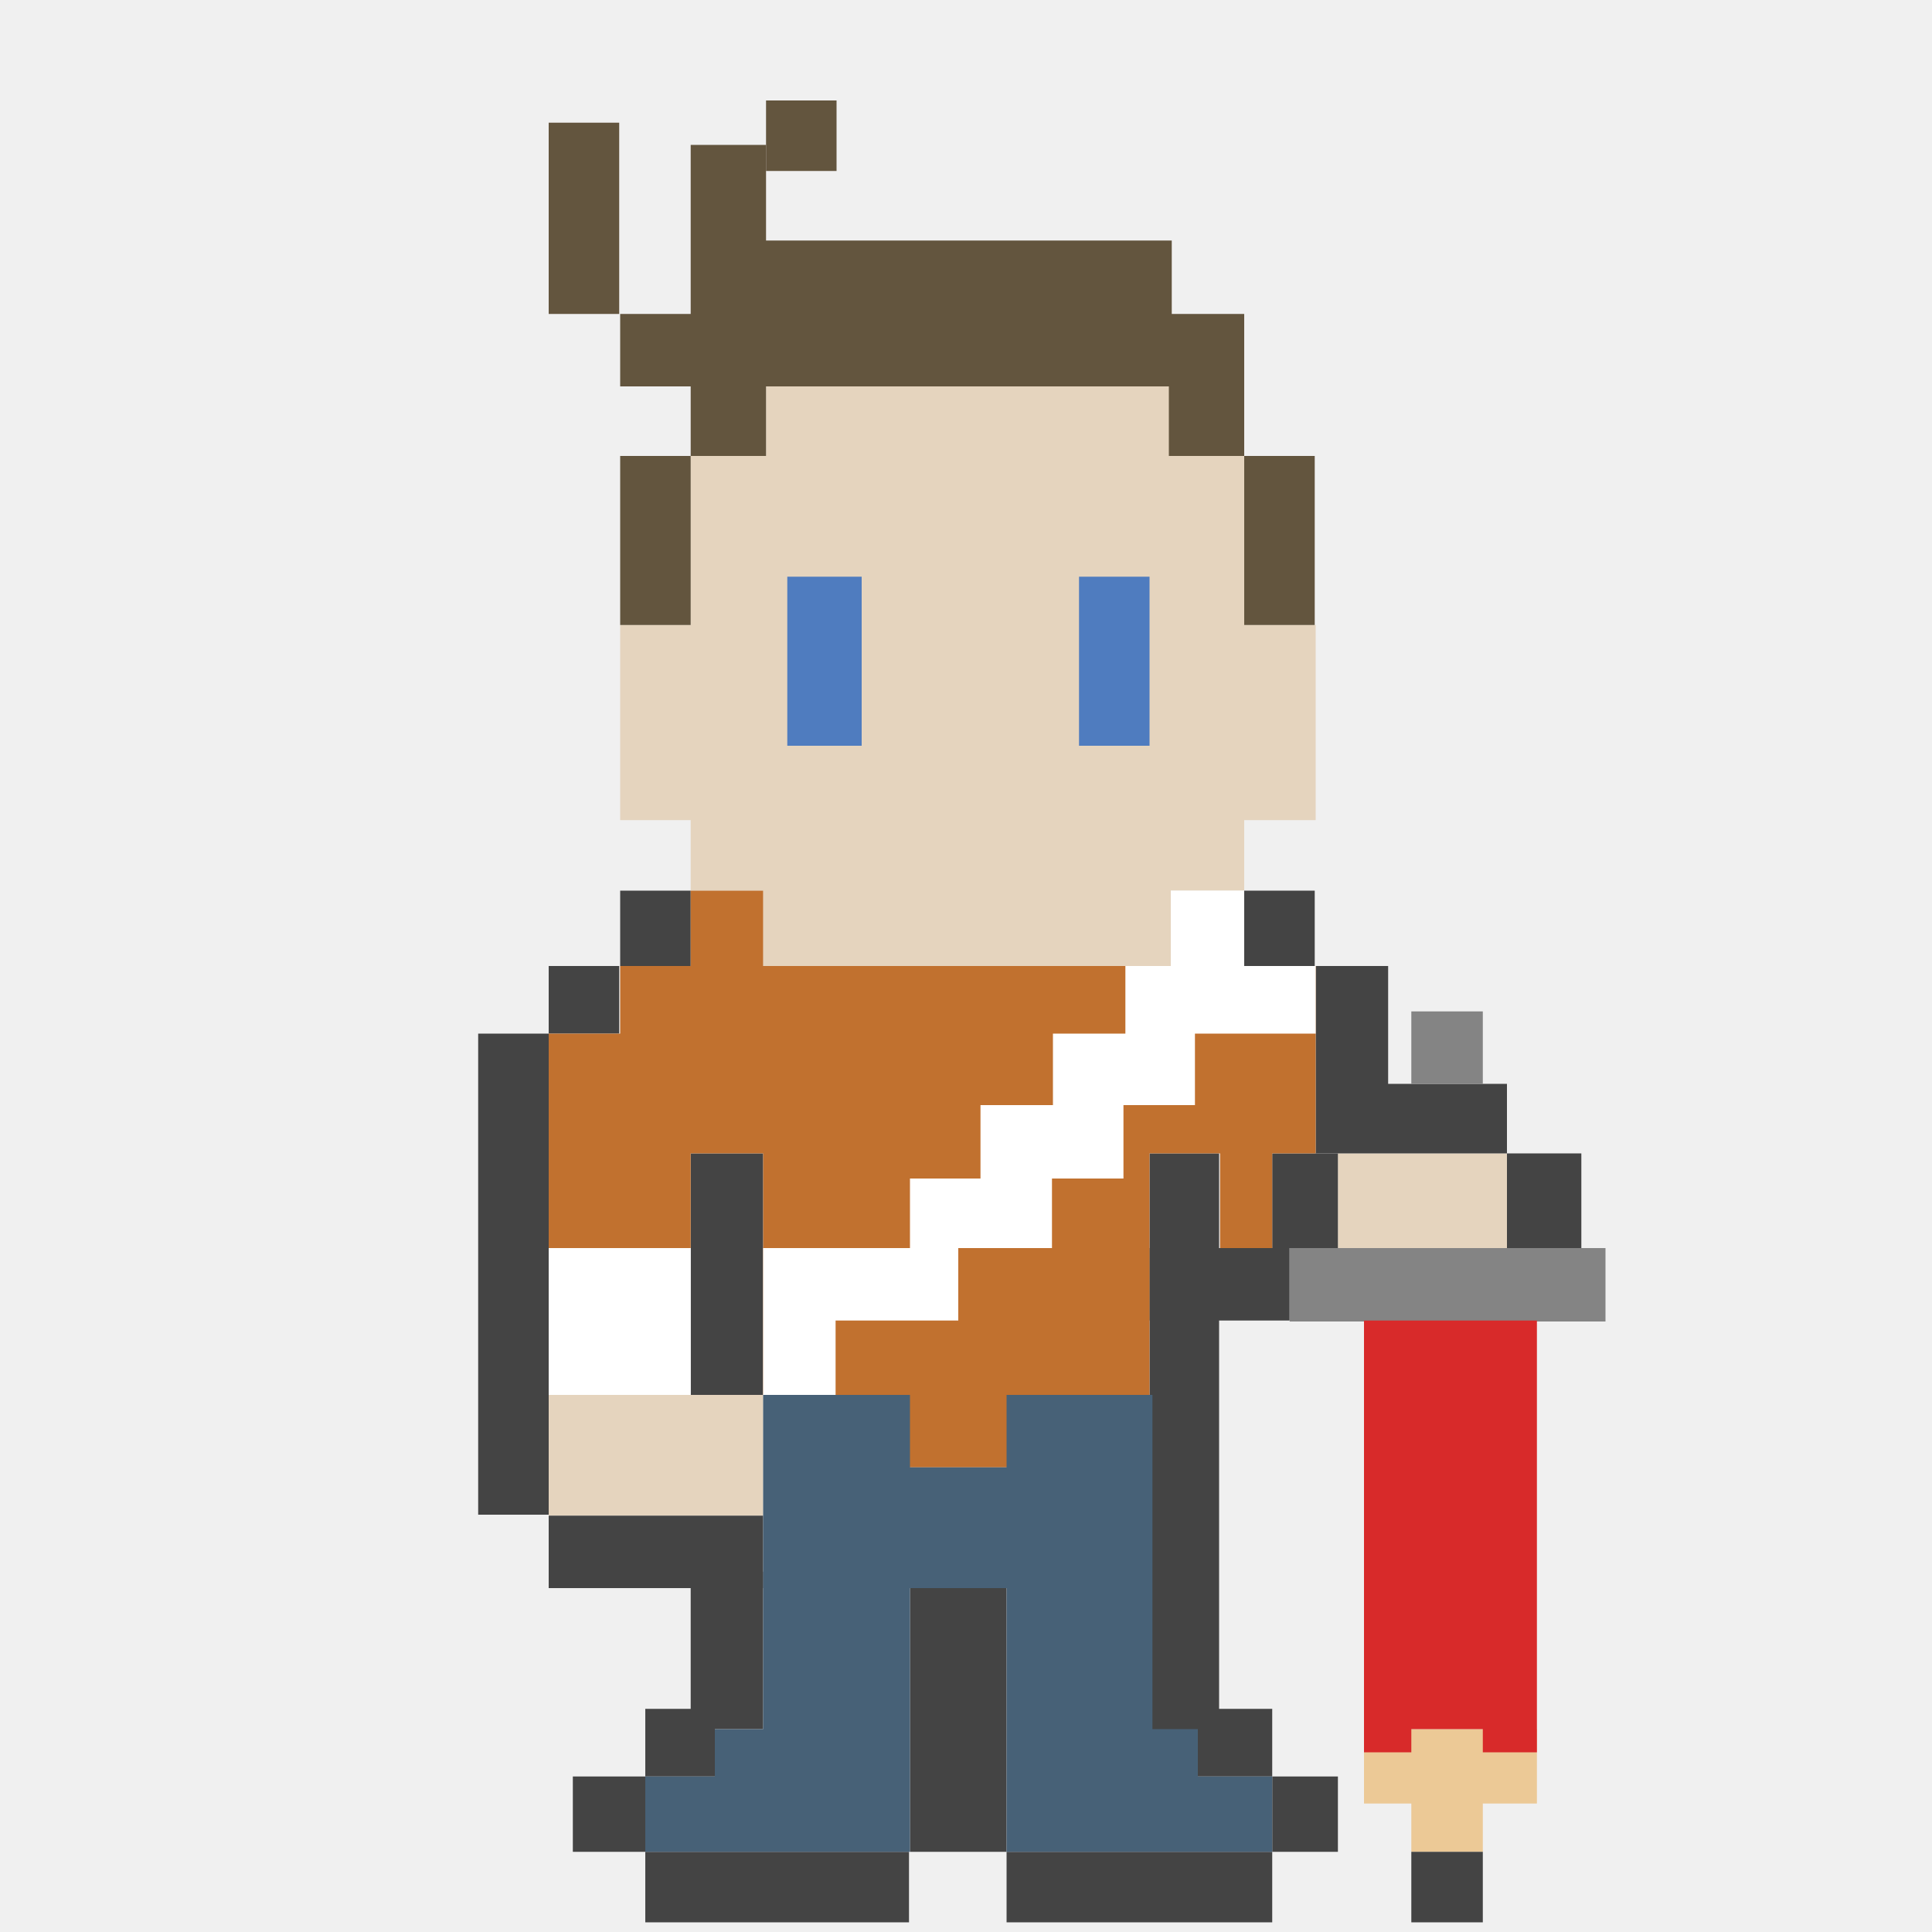
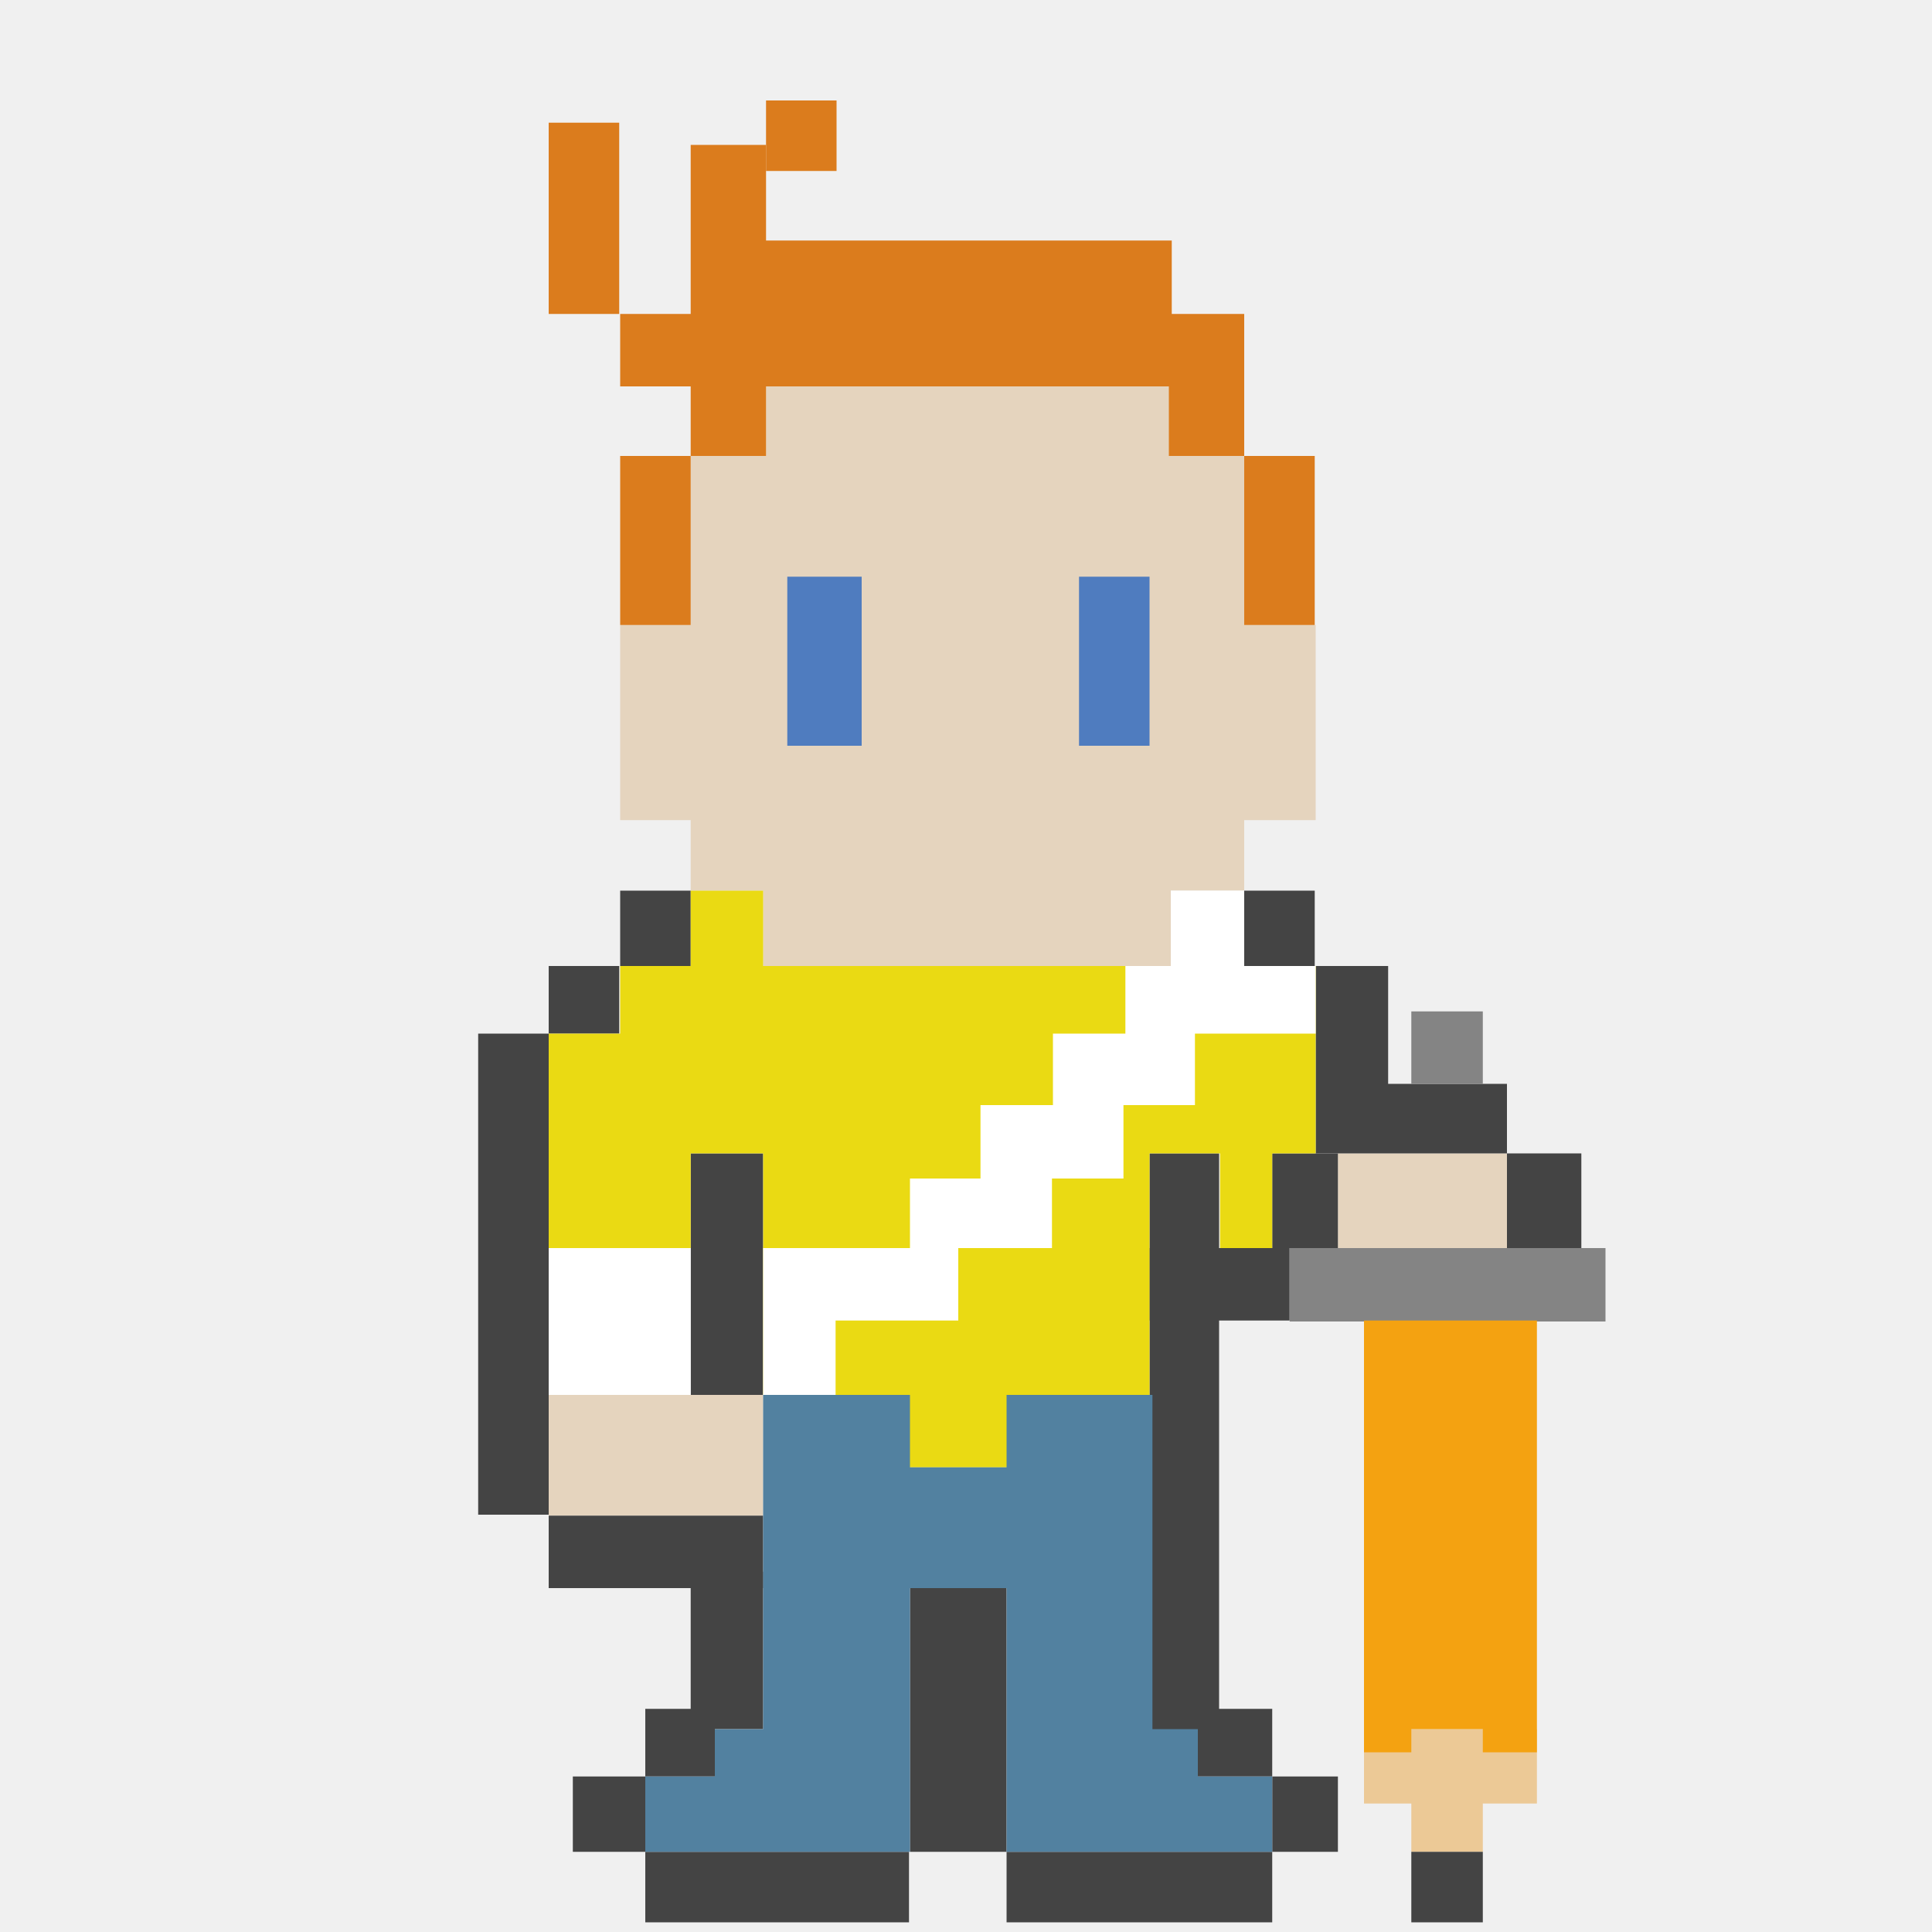
<svg xmlns="http://www.w3.org/2000/svg" version="1.1" width="200" height="200" x="0px" y="0px" viewBox="0 0 200 200" enable-background="new 0 0 200 200" xml:space="preserve">
  <g id="fighter.stand">
    <g>
-       <polygon fill="#E5D4BE" points="128.8,47.2 121.2,47.2 121.2,40 79.3,40 79.3,47.2 71.5,47.2 71.5,64.7 64.2,64.7 64.2,84.9    71.5,84.9 71.5,92.2 79,92.2 79,100.1 80.3,100.1 80.3,100 121.2,100 121.2,92.2 128.8,92.2 128.8,84.9 136.2,84.9 136.2,64.7    128.8,64.7   " />
-       <rect x="138.5" y="119.4" fill="#E5D4BE" width="17.5" height="9.8" />
-       <rect x="56.8" y="144.4" fill="#E5D4BE" width="22.2" height="12.5" />
-     </g>
-     <g>
-       <rect x="111.7" y="59.7" fill="#4F7CBF" width="7.3" height="17.5" />
-       <rect x="81.5" y="59.7" fill="#4F7CBF" width="7.7" height="17.5" />
-     </g>
-     <g>
-       <rect x="128.8" y="92.2" fill="#444444" width="7.3" height="7.8" />
-       <polygon fill="#444444" points="143.7,112.2 143.7,100 136.2,100 136.2,119.4 140.8,119.4 143.7,119.4 156,119.4 156,112.2   " />
-       <rect x="156" y="119.4" fill="#444444" width="7.7" height="9.8" />
-       <rect x="131.7" y="119.4" fill="#444444" width="6.8" height="9.8" />
-       <rect x="119" y="129.2" fill="#444444" width="14.5" height="7.5" />
-       <rect x="119" y="119.4" fill="#444444" width="7.2" height="59.7" />
-       <rect x="124" y="176.9" fill="#444444" width="7.7" height="7" />
-       <rect x="131.7" y="183.9" fill="#444444" width="6.8" height="7.8" />
-       <rect x="104.2" y="191.7" fill="#444444" width="27.5" height="7.3" />
-       <rect x="94.2" y="164.4" fill="#444444" width="10" height="27.3" />
-       <rect x="66.8" y="191.7" fill="#444444" width="27.3" height="7.3" />
-       <rect x="64.2" y="92.2" fill="#444444" width="7.3" height="7.8" />
-       <rect x="56.8" y="100" fill="#444444" width="7.3" height="7" />
-       <rect x="49.5" y="107" fill="#444444" width="7.3" height="49.8" />
-       <rect x="71.5" y="119.4" fill="#444444" width="7.5" height="25" />
-       <rect x="56.8" y="156.9" fill="#444444" width="22.2" height="7.5" />
-       <rect x="71.5" y="162.7" fill="#444444" width="7.5" height="16.3" />
-       <rect x="66.8" y="176.9" fill="#444444" width="7.2" height="7" />
-       <rect x="59.3" y="183.9" fill="#444444" width="7.5" height="7.8" />
-     </g>
-     <polygon fill="#C1712F" points="79,100 79,92.2 71.5,92.2 71.5,100 64.2,100 64.2,107 56.8,107 56.8,129.2 71.5,129.2 71.5,119.4   79,119.4 79,144.4 89.2,144.4 89.2,151.9 109,151.9 109,144.4 119,144.4 119,119.4 126.3,119.4 126.3,129.2 131.7,129.2   131.7,119.4 136.2,119.4 136.2,100  " />
-     <g>
-       <polygon fill="#FFFFFF" points="128.8,100 128.8,92.2 121.2,92.2 121.2,100 116.5,100 116.5,107 109,107 109,114.4 101.5,114.4    101.5,122 94.2,122 94.2,129.2 79,129.2 79,136.7 79,144.4 86.5,144.4 86.5,136.7 99.2,136.7 99.2,129.2 108.9,129.2 108.9,122    116.3,122 116.3,114.4 123.7,114.4 123.7,107 128.8,107 136.2,107 136.2,100   " />
-       <rect x="56.8" y="129.2" fill="#FFFFFF" width="14.7" height="15.2" />
-     </g>
-     <g>
-       <rect x="146.1" y="104.7" fill="#848484" width="7.4" height="7.5" />
-       <rect x="133.5" y="129.2" fill="#848484" width="32.7" height="7.6" />
-     </g>
-     <polygon fill="#ECC996" points="141.2,179 141.2,186.7 146.1,186.7 146.1,191.7 153.5,191.7 153.5,186.7 159.1,186.7 159.1,179   " />
-     <polygon fill="#476177" points="124,183.9 124,179 119.3,179 119.3,144.4 104.2,144.4 104.2,151.9 94.2,151.9 94.2,144.4 79,144.4   79,179 74,179 74,183.9 66.8,183.9 66.8,191.7 74,191.7 79,191.7 81.2,191.7 94.2,191.7 94.2,164.4 104.2,164.4 104.2,191.7   119,191.7 119.3,191.7 121.5,191.7 124,191.7 131.7,191.7 131.7,183.9  " />
-     <polygon fill="#D82A2A" points="141.2,136.7 141.2,179 141.2,181.4 146.1,181.4 146.1,179 153.5,179 153.5,181.4 159.1,181.4   159.1,179 159.1,136.7  " />
-     <rect x="146.1" y="191.7" fill="#444444" width="7.4" height="7.3" />
-     <g>
-       <rect x="56.8" y="12.7" fill="#63553E" width="7.3" height="19.8" />
-       <rect x="79.3" y="10.4" fill="#63553E" width="7.3" height="7.3" />
-       <rect x="64.2" y="47.2" fill="#63553E" width="7.3" height="17.5" />
-       <polygon fill="#63553E" points="121.3,24.9 79.3,24.9 79.3,15 71.5,15 71.5,32.5 64.2,32.5 64.2,40 71.5,40 71.5,47.2 79.3,47.2    79.3,40 121,40 121,47.2 121.3,47.2 124.3,47.2 128.8,47.2 128.8,40 128.8,32.5 121.3,32.5   " />
-       <rect x="128.8" y="47.2" fill="#63553E" width="7.3" height="17.5" />
+       <g>
+         <polygon fill="#E5D4BE" points="128.8,47.2 121.2,47.2 121.2,40 79.3,40 79.3,47.2 71.5,47.2 71.5,64.7 64.2,64.7 64.2,84.9     71.5,84.9 71.5,92.2 79,92.2 79,100.1 80.3,100.1 80.3,100 121.2,100 121.2,92.2 128.8,92.2 128.8,84.9 136.2,84.9 136.2,64.7     128.8,64.7    " />
+         <rect x="138.5" y="119.4" fill="#E5D4BE" width="17.5" height="9.8" />
+         <rect x="56.8" y="144.4" fill="#E5D4BE" width="22.2" height="12.5" />
+       </g>
+       <g>
+         <rect x="111.7" y="59.7" fill="#4F7CBF" width="7.3" height="17.5" />
+         <rect x="81.5" y="59.7" fill="#4F7CBF" width="7.7" height="17.5" />
+       </g>
+       <g>
+         <rect x="128.8" y="92.2" fill="#444444" width="7.3" height="7.8" />
+         <polygon fill="#444444" points="143.7,112.2 143.7,100 136.2,100 136.2,119.4 140.8,119.4 143.7,119.4 156,119.4 156,112.2     " />
+         <rect x="156" y="119.4" fill="#444444" width="7.7" height="9.8" />
+         <rect x="131.7" y="119.4" fill="#444444" width="6.8" height="9.8" />
+         <rect x="119" y="129.2" fill="#444444" width="14.5" height="7.5" />
+         <rect x="119" y="119.4" fill="#444444" width="7.2" height="59.7" />
+         <rect x="124" y="176.9" fill="#444444" width="7.7" height="7" />
+         <rect x="131.7" y="183.9" fill="#444444" width="6.8" height="7.8" />
+         <rect x="104.2" y="191.7" fill="#444444" width="27.5" height="7.3" />
+         <rect x="94.2" y="164.4" fill="#444444" width="10" height="27.3" />
+         <rect x="66.8" y="191.7" fill="#444444" width="27.3" height="7.3" />
+         <rect x="64.2" y="92.2" fill="#444444" width="7.3" height="7.8" />
+         <rect x="56.8" y="100" fill="#444444" width="7.3" height="7" />
+         <rect x="49.5" y="107" fill="#444444" width="7.3" height="49.8" />
+         <rect x="71.5" y="119.4" fill="#444444" width="7.5" height="25" />
+         <rect x="56.8" y="156.9" fill="#444444" width="22.2" height="7.5" />
+         <rect x="71.5" y="162.7" fill="#444444" width="7.5" height="16.3" />
+         <rect x="66.8" y="176.9" fill="#444444" width="7.2" height="7" />
+         <rect x="59.3" y="183.9" fill="#444444" width="7.5" height="7.8" />
+       </g>
+       <polygon fill="#EADA13" points="79,100 79,92.2 71.5,92.2 71.5,100 64.2,100 64.2,107 56.8,107 56.8,129.2 71.5,129.2 71.5,119.4    79,119.4 79,144.4 89.2,144.4 89.2,151.9 109,151.9 109,144.4 119,144.4 119,119.4 126.3,119.4 126.3,129.2 131.7,129.2    131.7,119.4 136.2,119.4 136.2,100   " />
+       <g>
+         <polygon fill="#FFFFFF" points="128.8,100 128.8,92.2 121.2,92.2 121.2,100 116.5,100 116.5,107 109,107 109,114.4 101.5,114.4     101.5,122 94.2,122 94.2,129.2 79,129.2 79,136.7 79,144.4 86.5,144.4 86.5,136.7 99.2,136.7 99.2,129.2 108.9,129.2 108.9,122     116.3,122 116.3,114.4 123.7,114.4 123.7,107 128.8,107 136.2,107 136.2,100    " />
+         <rect x="56.8" y="129.2" fill="#FFFFFF" width="14.7" height="15.2" />
+       </g>
+       <g>
+         <rect x="146.1" y="104.7" fill="#848484" width="7.4" height="7.5" />
+         <rect x="133.5" y="129.2" fill="#848484" width="32.7" height="7.6" />
+       </g>
+       <polygon fill="#ECC996" points="141.2,179 141.2,186.7 146.1,186.7 146.1,191.7 153.5,191.7 153.5,186.7 159.1,186.7 159.1,179    " />
+       <polygon fill="#5281A0" points="124,183.9 124,179 119.3,179 119.3,144.4 104.2,144.4 104.2,151.9 94.2,151.9 94.2,144.4    79,144.4 79,179 74,179 74,183.9 66.8,183.9 66.8,191.7 74,191.7 79,191.7 81.2,191.7 94.2,191.7 94.2,164.4 104.2,164.4    104.2,191.7 119,191.7 119.3,191.7 121.5,191.7 124,191.7 131.7,191.7 131.7,183.9   " />
+       <polygon fill="#F4A211" points="141.2,136.7 141.2,179 141.2,181.4 146.1,181.4 146.1,179 153.5,179 153.5,181.4 159.1,181.4    159.1,179 159.1,136.7   " />
+       <rect x="146.1" y="191.7" fill="#444444" width="7.4" height="7.3" />
+       <g>
+         <rect x="56.8" y="12.7" fill="#DB7C1D" width="7.3" height="19.8" />
+         <rect x="79.3" y="10.4" fill="#DB7C1D" width="7.3" height="7.3" />
+         <rect x="64.2" y="47.2" fill="#DB7C1D" width="7.3" height="17.5" />
+         <polygon fill="#DB7C1D" points="121.3,24.9 79.3,24.9 79.3,15 71.5,15 71.5,32.5 64.2,32.5 64.2,40 71.5,40 71.5,47.2 79.3,47.2     79.3,40 121,40 121,47.2 121.3,47.2 124.3,47.2 128.8,47.2 128.8,40 128.8,32.5 121.3,32.5    " />
+         <rect x="128.8" y="47.2" fill="#DB7C1D" width="7.3" height="17.5" />
+       </g>
    </g>
  </g>
</svg>
